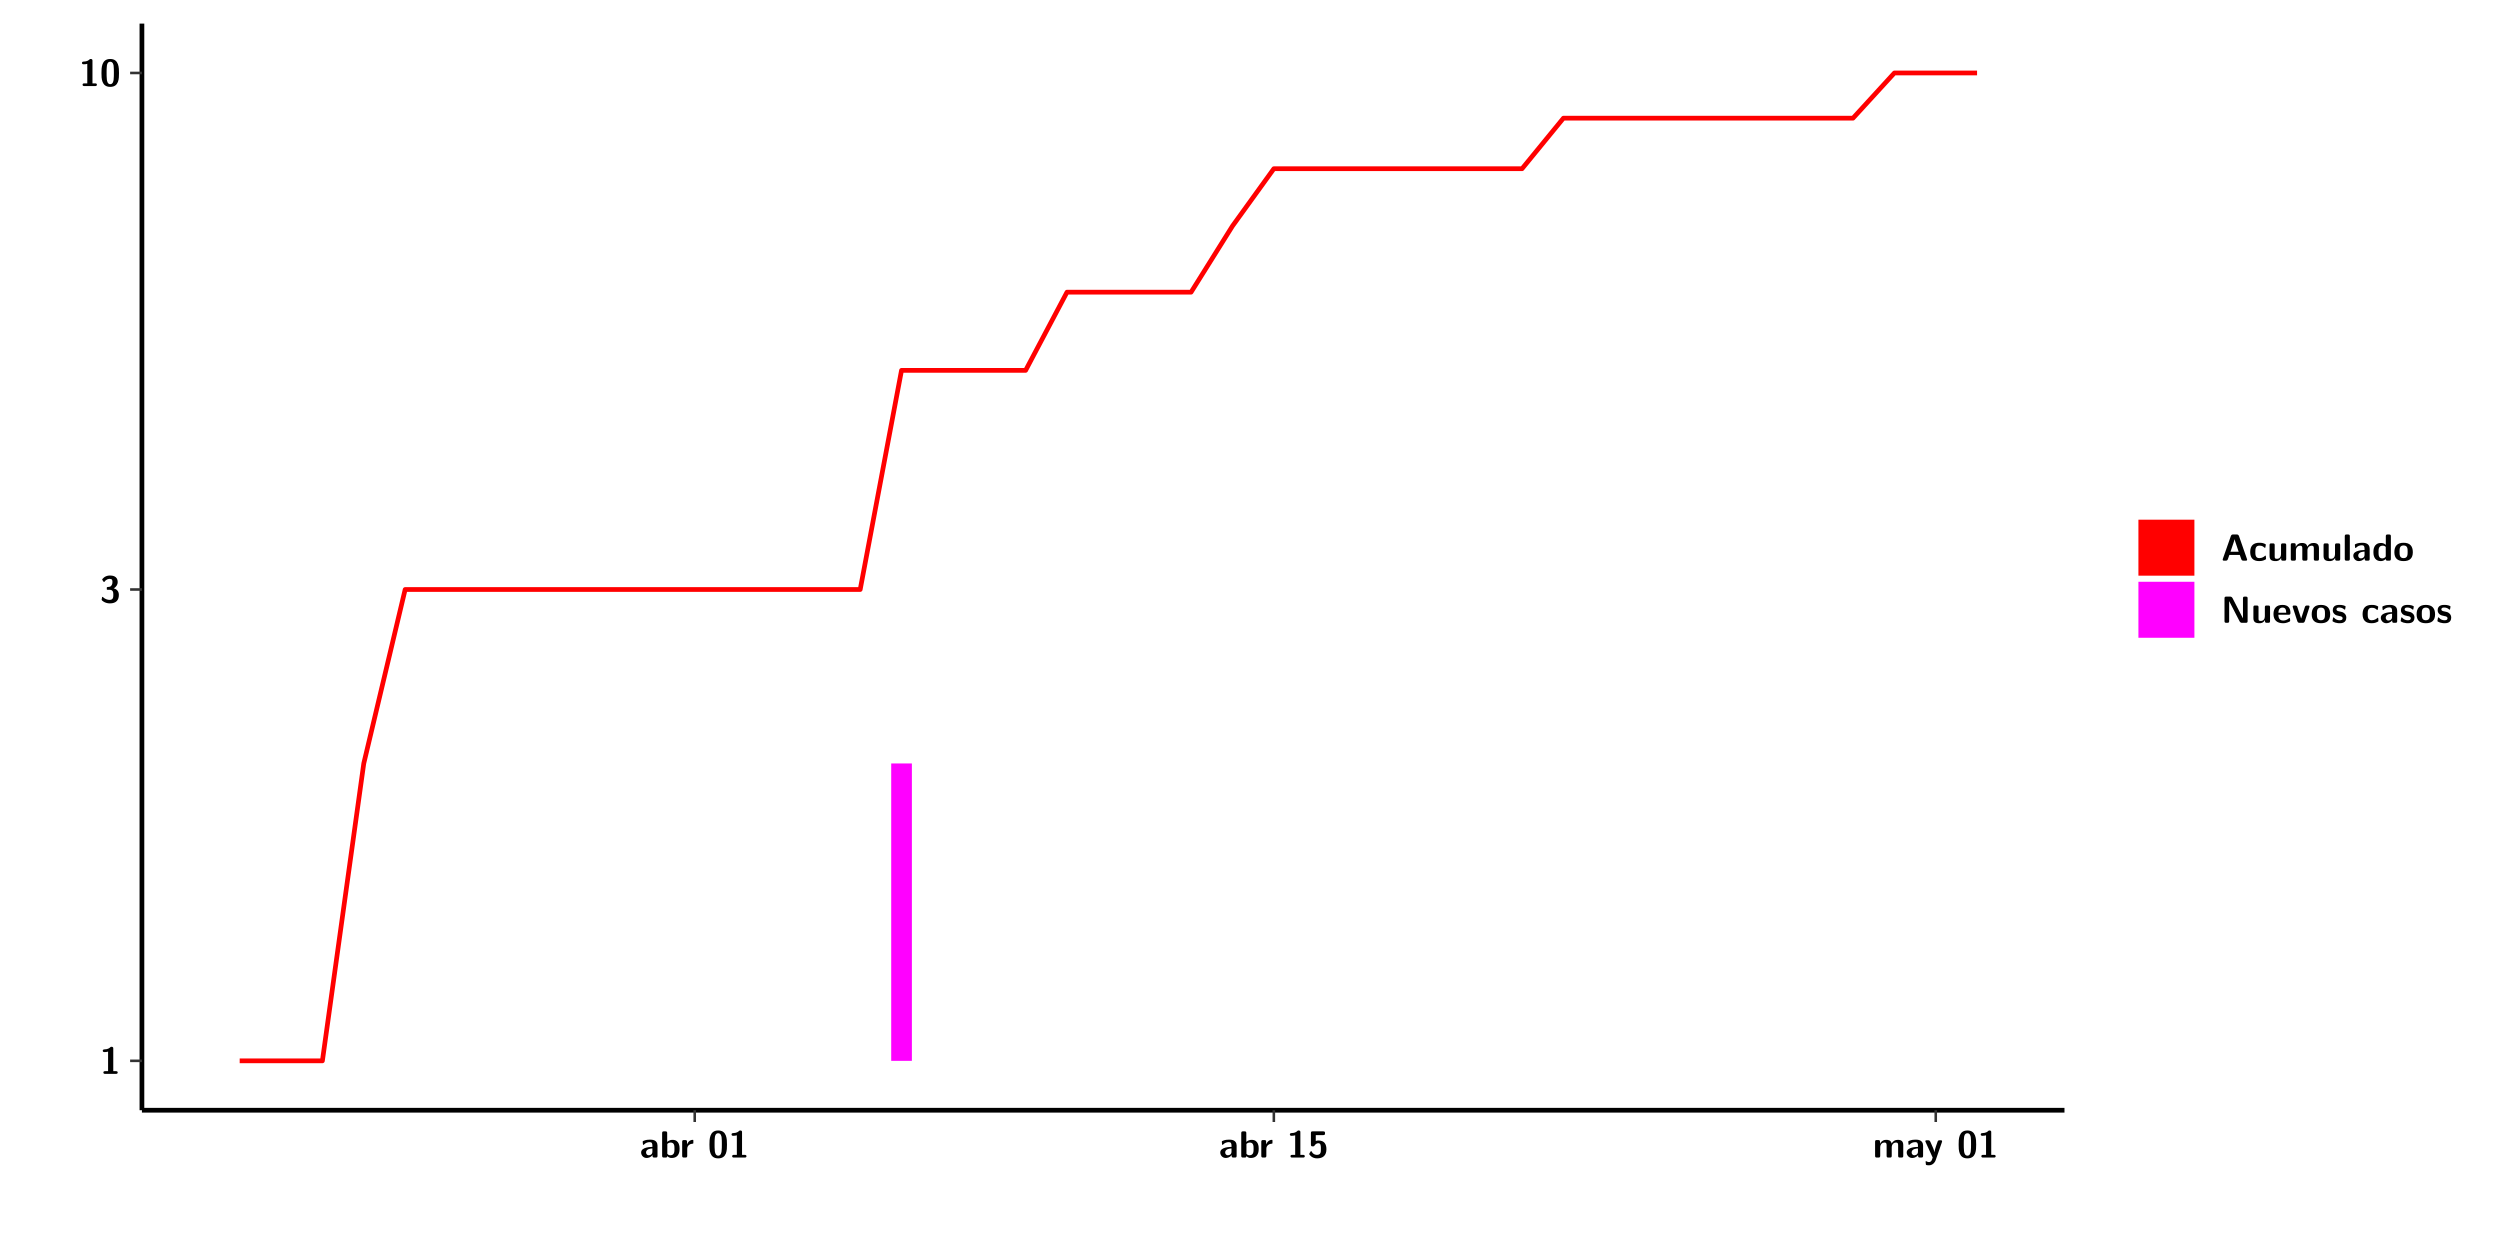
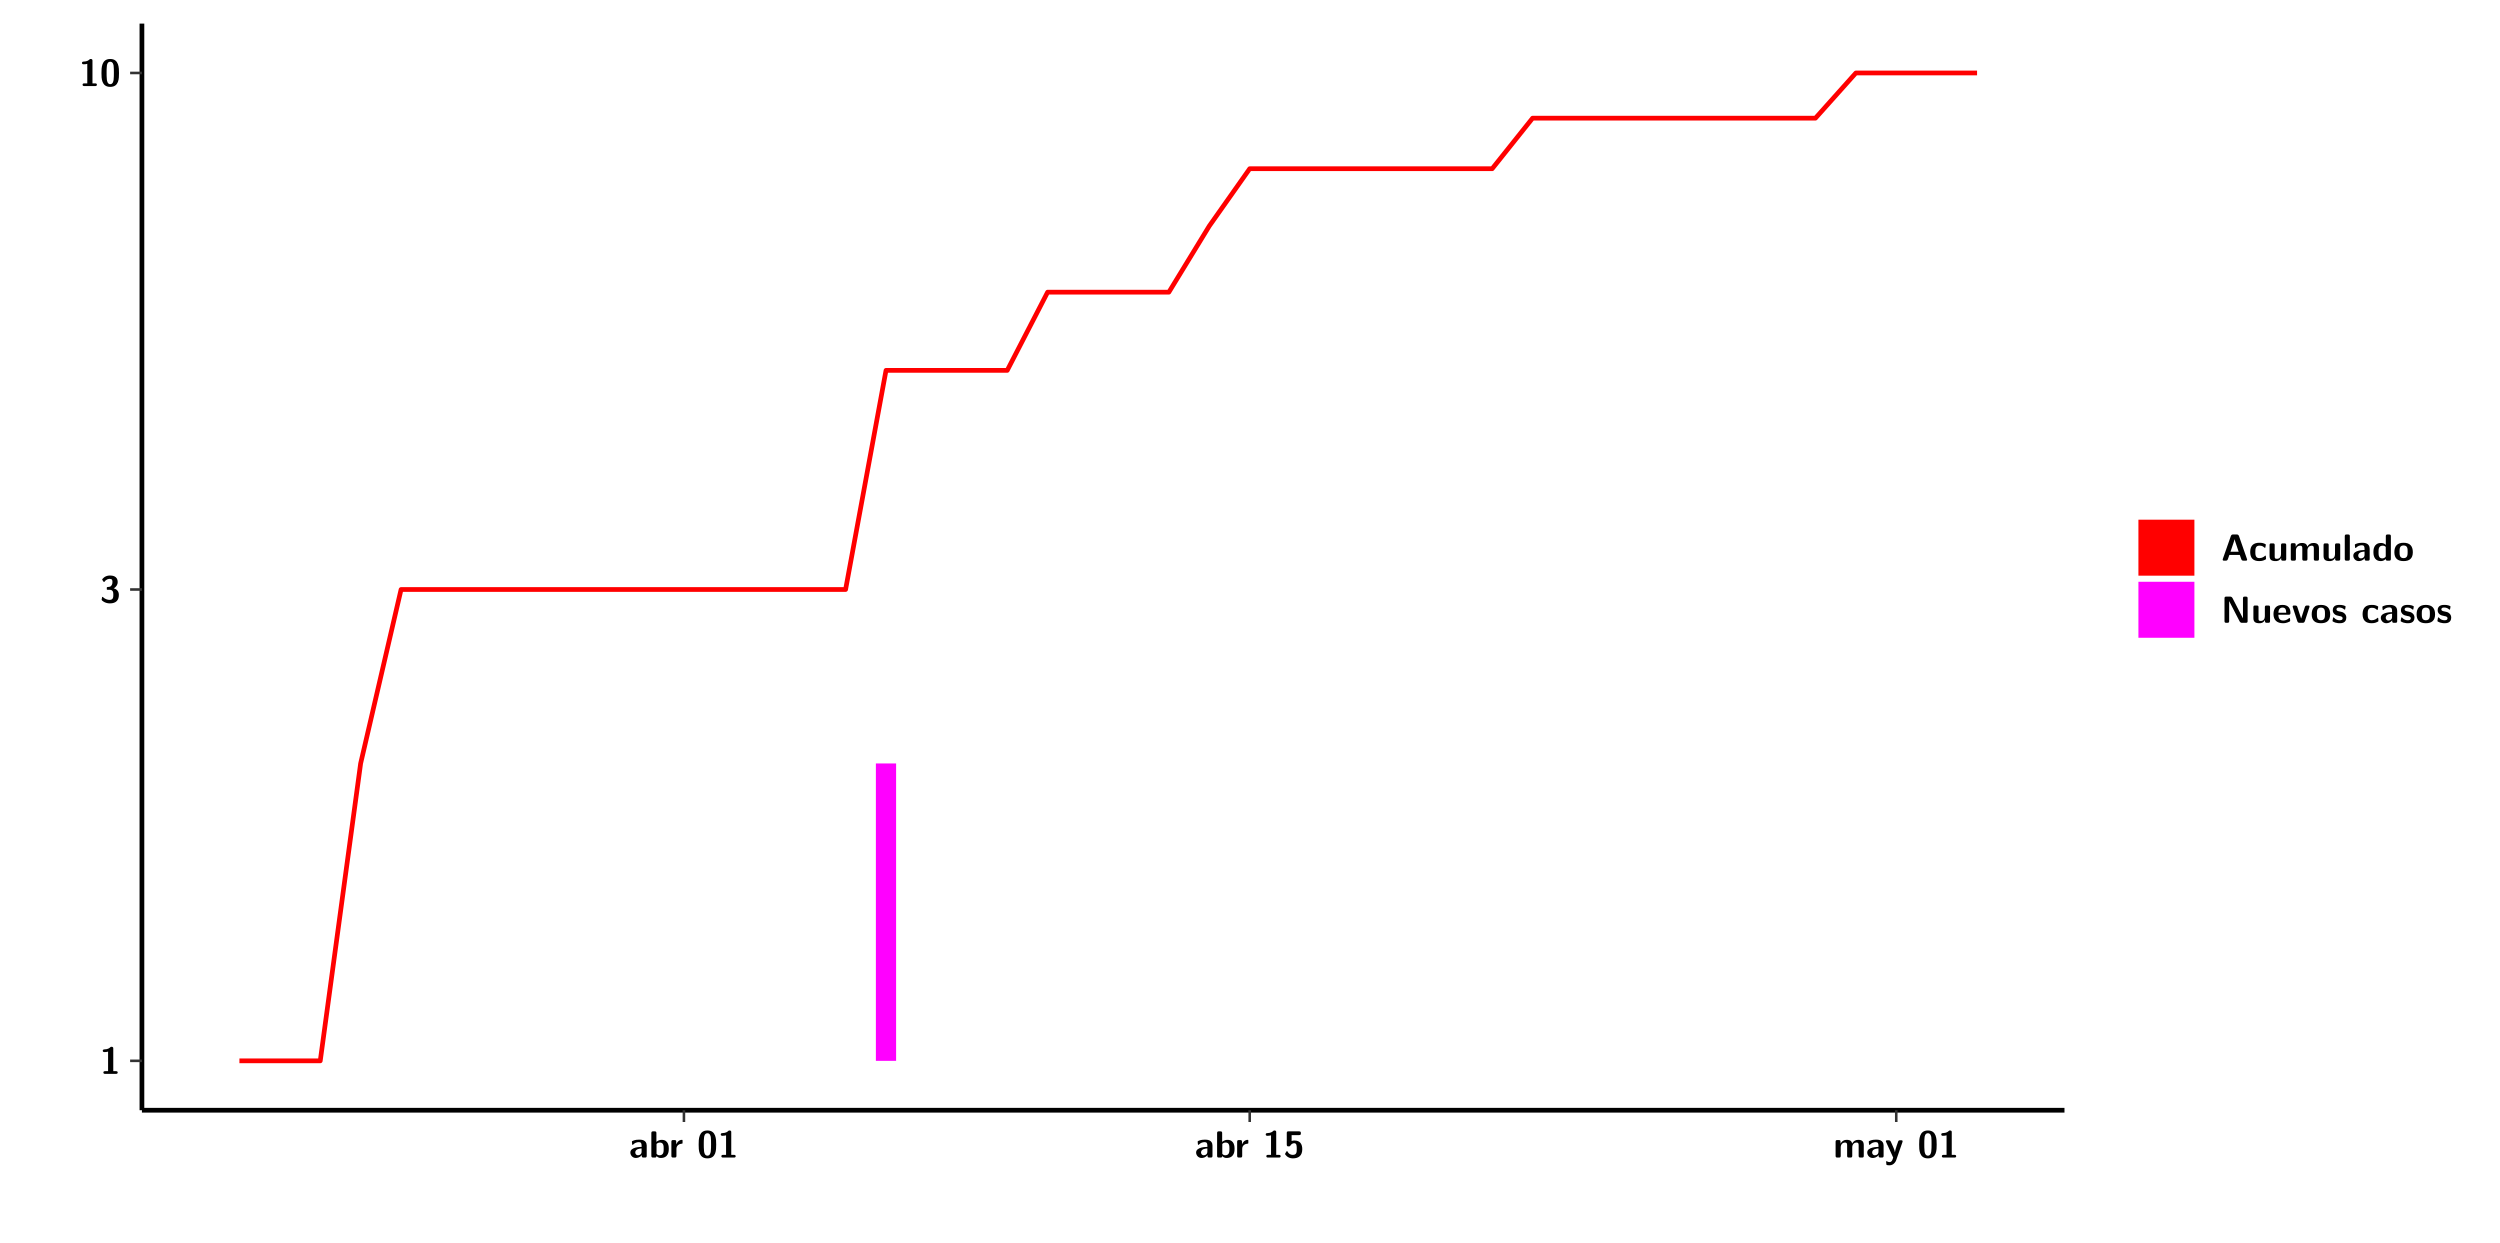
<svg xmlns="http://www.w3.org/2000/svg" xmlns:xlink="http://www.w3.org/1999/xlink" width="579.653pt" height="288pt" viewBox="0 0 579.653 288" version="1.1">
  <defs>
    <g>
      <symbol overflow="visible" id="glyph0-0">
        <path style="stroke:none;" d="" />
      </symbol>
      <symbol overflow="visible" id="glyph0-1">
        <path style="stroke:none;" d="M 3.109 -5.859 C 3.109 -6.016 3.109 -6.281 2.719 -6.281 C 2.547 -6.281 2.516 -6.266 2.406 -6.156 C 2.25 -6.016 1.922 -5.688 1.047 -5.672 C 0.891 -5.672 0.672 -5.609 0.672 -5.359 C 0.672 -5.047 0.969 -5.047 1.094 -5.047 C 1.344 -5.047 1.656 -5.078 1.906 -5.156 L 1.906 -0.625 L 1.234 -0.625 C 1.109 -0.625 0.812 -0.625 0.812 -0.312 C 0.812 0 1.109 0 1.234 0 L 3.719 0 C 3.828 0 4.141 0 4.141 -0.312 C 4.141 -0.625 3.828 -0.625 3.719 -0.625 L 3.109 -0.625 Z M 3.109 -5.859 " />
      </symbol>
      <symbol overflow="visible" id="glyph0-2">
        <path style="stroke:none;" d="M 0.844 -4.859 C 0.906 -4.766 0.953 -4.766 0.969 -4.766 C 1.031 -4.766 1.047 -4.797 1.094 -4.859 C 1.547 -5.5 2.172 -5.5 2.281 -5.5 C 2.844 -5.5 2.922 -5.203 2.922 -4.781 C 2.922 -4.656 2.922 -4.234 2.641 -3.906 C 2.438 -3.656 2.219 -3.641 1.953 -3.625 C 1.859 -3.609 1.688 -3.609 1.672 -3.578 C 1.609 -3.562 1.609 -3.5 1.609 -3.359 L 1.609 -3.203 C 1.609 -2.984 1.609 -2.969 1.844 -2.969 L 2.219 -2.969 C 3.031 -2.969 3.125 -2.469 3.125 -1.797 C 3.125 -1.203 3.062 -0.625 2.266 -0.625 C 1.984 -0.625 1.328 -0.688 0.75 -1.25 C 0.672 -1.328 0.656 -1.328 0.625 -1.328 C 0.531 -1.328 0.516 -1.25 0.516 -1.234 C 0.516 -1.234 0.406 -0.672 0.406 -0.625 C 0.406 -0.516 1.156 0.188 2.312 0.188 C 3.812 0.188 4.406 -0.609 4.406 -1.781 C 4.406 -2.562 3.984 -3.109 3.203 -3.297 C 3.906 -3.688 4.141 -4.266 4.141 -4.766 C 4.141 -6.156 2.891 -6.281 2.328 -6.281 C 1.125 -6.281 0.531 -5.422 0.531 -5.344 C 0.531 -5.297 0.594 -5.219 0.594 -5.219 Z M 0.844 -4.859 " />
      </symbol>
      <symbol overflow="visible" id="glyph0-3">
        <path style="stroke:none;" d="M 4.438 -3 C 4.438 -4.203 4.438 -6.281 2.406 -6.281 C 0.375 -6.281 0.375 -4.219 0.375 -3 C 0.375 -1.812 0.375 0.188 2.406 0.188 C 4.438 0.188 4.438 -1.781 4.438 -3 Z M 2.406 -0.438 C 1.75 -0.438 1.656 -1.25 1.625 -1.484 C 1.562 -1.953 1.562 -2.766 1.562 -3.125 C 1.562 -3.641 1.562 -4.203 1.625 -4.641 C 1.641 -4.875 1.734 -5.641 2.406 -5.641 C 3.047 -5.641 3.156 -4.906 3.188 -4.734 C 3.25 -4.281 3.25 -3.594 3.25 -3.125 C 3.25 -2.625 3.25 -1.953 3.188 -1.469 C 3.156 -1.234 3.062 -0.438 2.406 -0.438 Z M 2.406 -0.438 " />
      </symbol>
      <symbol overflow="visible" id="glyph0-4">
        <path style="stroke:none;" d="M 4.062 -2.766 C 4.062 -4.156 2.734 -4.156 2.297 -4.156 C 1.891 -4.156 1.453 -4.125 0.859 -3.891 C 0.672 -3.797 0.625 -3.781 0.625 -3.688 C 0.625 -3.625 0.688 -3.109 0.688 -3.047 C 0.703 -2.984 0.75 -2.938 0.812 -2.938 C 0.844 -2.938 0.875 -2.969 0.906 -3 C 1.281 -3.391 1.719 -3.578 2.266 -3.578 C 2.734 -3.578 2.875 -3.297 2.875 -2.781 L 2.875 -2.469 C 2.562 -2.469 0.266 -2.453 0.266 -1.172 C 0.266 -0.547 0.766 0.094 1.531 0.094 C 1.828 0.094 2.484 0.016 2.906 -0.594 L 2.906 -0.422 C 2.906 -0.141 2.969 0 3.328 0 L 3.641 0 C 3.984 0 4.062 -0.109 4.062 -0.422 Z M 2.875 -1.344 C 2.875 -0.531 2.047 -0.531 2.016 -0.531 C 1.641 -0.531 1.406 -0.844 1.406 -1.188 C 1.406 -2.047 2.625 -2.109 2.875 -2.109 Z M 2.875 -1.344 " />
      </symbol>
      <symbol overflow="visible" id="glyph0-5">
        <path style="stroke:none;" d="M 1.703 -5.656 C 1.703 -5.938 1.641 -6.078 1.281 -6.078 L 0.953 -6.078 C 0.641 -6.078 0.531 -5.984 0.531 -5.656 L 0.531 -0.422 C 0.531 -0.109 0.625 0 0.953 0 L 1.312 0 C 1.453 0 1.719 0 1.734 -0.344 C 2.125 0.094 2.578 0.094 2.719 0.094 C 4.578 0.094 4.578 -1.594 4.578 -2.031 C 4.578 -2.453 4.578 -4.109 2.938 -4.109 C 2.219 -4.109 1.781 -3.703 1.703 -3.625 Z M 1.734 -3.172 C 1.844 -3.281 2.109 -3.484 2.5 -3.484 C 3.391 -3.484 3.391 -2.672 3.391 -2.016 C 3.391 -1.375 3.391 -0.531 2.406 -0.531 C 2.047 -0.531 1.828 -0.75 1.734 -0.875 Z M 1.734 -3.172 " />
      </symbol>
      <symbol overflow="visible" id="glyph0-6">
        <path style="stroke:none;" d="M 1.703 -2.016 C 1.703 -2.844 2.391 -3.188 2.938 -3.219 C 3.109 -3.234 3.125 -3.234 3.125 -3.469 L 3.125 -3.875 C 3.125 -4.047 3.125 -4.109 2.969 -4.109 C 2.719 -4.109 2.078 -4.031 1.672 -3.078 L 1.656 -3.078 L 1.656 -3.641 C 1.656 -3.922 1.594 -4.062 1.234 -4.062 L 0.953 -4.062 C 0.641 -4.062 0.531 -3.969 0.531 -3.641 L 0.531 -0.422 C 0.531 -0.109 0.625 0 0.953 0 L 1.281 0 C 1.609 0 1.703 -0.109 1.703 -0.422 Z M 1.703 -2.016 " />
      </symbol>
      <symbol overflow="visible" id="glyph0-7">
        <path style="stroke:none;" d="M 1.859 -5.203 L 3.578 -5.203 C 4 -5.203 4 -5.406 4 -5.641 C 4 -5.875 4 -6.078 3.578 -6.078 L 1.141 -6.078 C 0.875 -6.078 0.734 -6.031 0.734 -5.688 L 0.734 -3 C 0.734 -2.609 0.922 -2.594 1.172 -2.594 C 1.391 -2.594 1.469 -2.594 1.594 -2.812 C 1.812 -3.141 2.109 -3.328 2.469 -3.328 C 3.047 -3.328 3.047 -2.656 3.047 -1.969 C 3.047 -1.297 3.047 -0.625 2.125 -0.625 C 1.844 -0.625 1.25 -0.703 0.906 -1.406 C 0.875 -1.453 0.844 -1.5 0.781 -1.5 C 0.719 -1.5 0.703 -1.469 0.656 -1.391 C 0.531 -1.188 0.328 -0.891 0.328 -0.828 C 0.328 -0.75 0.891 0.188 2.141 0.188 C 3.562 0.188 4.328 -0.516 4.328 -1.938 C 4.328 -3.094 3.844 -3.953 2.5 -3.953 C 2.281 -3.953 2.078 -3.922 1.859 -3.844 Z M 1.859 -5.203 " />
      </symbol>
      <symbol overflow="visible" id="glyph0-8">
        <path style="stroke:none;" d="M 7.062 -2.844 C 7.062 -3.75 6.672 -4.109 5.781 -4.109 C 5.156 -4.109 4.688 -3.828 4.359 -3.25 C 4.219 -4.078 3.484 -4.109 3.109 -4.109 C 2.938 -4.109 2.578 -4.109 2.188 -3.828 C 1.906 -3.625 1.734 -3.344 1.672 -3.203 L 1.672 -3.641 C 1.672 -3.922 1.609 -4.062 1.25 -4.062 L 0.953 -4.062 C 0.625 -4.062 0.531 -3.969 0.531 -3.641 L 0.531 -0.422 C 0.531 -0.109 0.625 0 0.953 0 L 1.297 0 C 1.625 0 1.719 -0.109 1.719 -0.422 L 1.719 -2.359 C 1.719 -3.141 2.25 -3.484 2.688 -3.484 C 3.109 -3.484 3.203 -3.297 3.203 -2.828 L 3.203 -0.422 C 3.203 -0.109 3.297 0 3.625 0 L 3.969 0 C 4.297 0 4.391 -0.109 4.391 -0.422 L 4.391 -2.359 C 4.391 -3.141 4.922 -3.484 5.359 -3.484 C 5.781 -3.484 5.875 -3.297 5.875 -2.828 L 5.875 -0.422 C 5.875 -0.109 5.969 0 6.297 0 L 6.641 0 C 6.984 0 7.062 -0.109 7.062 -0.422 Z M 7.062 -2.844 " />
      </symbol>
      <symbol overflow="visible" id="glyph0-9">
        <path style="stroke:none;" d="M 4.109 -3.609 C 4.141 -3.719 4.141 -3.734 4.141 -3.781 C 4.141 -4.016 3.906 -4.016 3.797 -4.016 L 3.609 -4.016 C 3.469 -4.016 3.266 -4.016 3.141 -3.812 C 3.109 -3.766 2.406 -1.828 2.359 -1.25 L 2.344 -1.25 C 2.312 -1.672 1.953 -2.484 1.562 -3.328 C 1.328 -3.891 1.266 -4.016 0.828 -4.016 L 0.594 -4.016 C 0.469 -4.016 0.25 -4.016 0.25 -3.781 C 0.25 -3.75 0.281 -3.688 0.297 -3.641 L 1.953 0 C 1.891 0.188 1.859 0.281 1.828 0.375 C 1.734 0.656 1.578 1.047 1.109 1.047 C 0.812 1.047 0.609 0.922 0.516 0.875 C 0.469 0.844 0.453 0.828 0.422 0.828 C 0.391 0.828 0.312 0.859 0.312 0.969 C 0.312 1.031 0.375 1.641 0.391 1.672 C 0.469 1.781 0.953 1.797 1.094 1.797 C 2.172 1.797 2.609 0.766 2.672 0.547 Z M 4.109 -3.609 " />
      </symbol>
      <symbol overflow="visible" id="glyph0-10">
        <path style="stroke:none;" d="M 4.156 -5.703 C 4.031 -6.078 3.766 -6.078 3.594 -6.078 L 2.828 -6.078 C 2.641 -6.078 2.391 -6.078 2.266 -5.703 L 0.406 -0.406 C 0.375 -0.297 0.375 -0.281 0.375 -0.234 C 0.375 0 0.594 0 0.703 0 L 1.031 0 C 1.188 0 1.453 0 1.578 -0.344 L 1.922 -1.328 L 4.344 -1.328 L 4.641 -0.484 C 4.75 -0.172 4.812 0 5.234 0 L 5.703 0 C 5.828 0 6.047 0 6.047 -0.234 C 6.047 -0.281 6.047 -0.297 6 -0.406 Z M 2.812 -3.938 C 2.938 -4.328 3.062 -4.656 3.125 -4.969 L 3.141 -4.969 C 3.188 -4.766 3.188 -4.75 3.25 -4.547 L 4.078 -2.078 L 2.188 -2.078 Z M 2.812 -3.938 " />
      </symbol>
      <symbol overflow="visible" id="glyph0-11">
        <path style="stroke:none;" d="M 4 -0.438 C 4 -0.531 3.969 -0.938 3.953 -1.047 C 3.953 -1.078 3.938 -1.172 3.844 -1.172 C 3.812 -1.172 3.797 -1.172 3.703 -1.078 C 3.562 -0.953 3.141 -0.594 2.422 -0.594 C 1.516 -0.594 1.516 -1.469 1.516 -2.031 C 1.516 -2.75 1.562 -3.484 2.453 -3.484 C 3.031 -3.484 3.266 -3.344 3.578 -3.078 C 3.688 -2.984 3.703 -2.984 3.734 -2.984 C 3.828 -2.984 3.844 -3.062 3.844 -3.094 C 3.859 -3.172 3.953 -3.656 3.953 -3.703 C 3.953 -3.781 3.891 -3.812 3.75 -3.891 C 3.328 -4.078 3.062 -4.156 2.453 -4.156 C 1.141 -4.156 0.328 -3.547 0.328 -2.016 C 0.328 -0.562 1.078 0.094 2.406 0.094 C 2.641 0.094 3.172 0.094 3.75 -0.203 C 4 -0.344 4 -0.344 4 -0.438 Z M 4 -0.438 " />
      </symbol>
      <symbol overflow="visible" id="glyph0-12">
        <path style="stroke:none;" d="M 4.391 -3.594 C 4.391 -3.875 4.328 -4.016 3.969 -4.016 L 3.609 -4.016 C 3.281 -4.016 3.188 -3.906 3.188 -3.594 L 3.188 -1.516 C 3.188 -0.938 2.891 -0.438 2.266 -0.438 C 1.766 -0.438 1.719 -0.562 1.719 -1.031 L 1.719 -3.594 C 1.719 -3.875 1.656 -4.016 1.297 -4.016 L 0.953 -4.016 C 0.625 -4.016 0.531 -3.922 0.531 -3.594 L 0.531 -1.109 C 0.531 -0.172 1.031 0.094 1.953 0.094 C 2.188 0.094 2.812 0.094 3.219 -0.656 L 3.219 -0.422 C 3.219 -0.141 3.281 0 3.641 0 L 3.969 0 C 4.297 0 4.391 -0.109 4.391 -0.422 Z M 4.391 -3.594 " />
      </symbol>
      <symbol overflow="visible" id="glyph0-13">
        <path style="stroke:none;" d="M 1.703 -5.656 C 1.703 -5.938 1.641 -6.078 1.281 -6.078 L 0.953 -6.078 C 0.641 -6.078 0.531 -5.984 0.531 -5.656 L 0.531 -0.422 C 0.531 -0.109 0.625 0 0.953 0 L 1.281 0 C 1.609 0 1.703 -0.109 1.703 -0.422 Z M 1.703 -5.656 " />
      </symbol>
      <symbol overflow="visible" id="glyph0-14">
        <path style="stroke:none;" d="M 4.375 -5.656 C 4.375 -5.938 4.312 -6.078 3.953 -6.078 L 3.625 -6.078 C 3.297 -6.078 3.203 -5.969 3.203 -5.656 L 3.203 -3.672 C 2.812 -4.047 2.375 -4.109 2.109 -4.109 C 0.328 -4.109 0.328 -2.422 0.328 -2 C 0.328 -1.594 0.328 0.094 2.062 0.094 C 2.422 0.094 2.812 -0.016 3.188 -0.406 C 3.188 -0.094 3.297 0 3.609 0 L 3.953 0 C 4.281 0 4.375 -0.109 4.375 -0.422 Z M 3.188 -1.094 C 3.188 -0.953 3.188 -0.875 2.922 -0.688 C 2.703 -0.547 2.5 -0.531 2.406 -0.531 C 1.516 -0.531 1.516 -1.344 1.516 -2 C 1.516 -2.656 1.516 -3.484 2.5 -3.484 C 2.75 -3.484 2.984 -3.391 3.188 -3.203 Z M 3.188 -1.094 " />
      </symbol>
      <symbol overflow="visible" id="glyph0-15">
        <path style="stroke:none;" d="M 4.547 -1.969 C 4.547 -3.406 3.844 -4.156 2.406 -4.156 C 0.953 -4.156 0.266 -3.391 0.266 -1.969 C 0.266 -0.547 1.031 0.094 2.406 0.094 C 3.781 0.094 4.547 -0.531 4.547 -1.969 Z M 2.406 -0.594 C 1.469 -0.594 1.469 -1.375 1.469 -2.078 C 1.469 -2.75 1.469 -3.531 2.406 -3.531 C 3.344 -3.531 3.344 -2.766 3.344 -2.078 C 3.344 -1.391 3.344 -0.594 2.406 -0.594 Z M 2.406 -0.594 " />
      </symbol>
      <symbol overflow="visible" id="glyph0-16">
        <path style="stroke:none;" d="M 2.656 -5.734 C 2.469 -6.078 2.203 -6.078 2.031 -6.078 L 1.219 -6.078 C 0.906 -6.078 0.797 -5.984 0.797 -5.656 L 0.797 -0.422 C 0.797 -0.109 0.891 0 1.219 0 L 1.453 0 C 1.781 0 1.875 -0.109 1.875 -0.422 L 1.875 -5.016 L 1.891 -5.016 L 4.297 -0.344 C 4.484 0 4.75 0 4.922 0 L 5.734 0 C 6.062 0 6.156 -0.109 6.156 -0.422 L 6.156 -5.656 C 6.156 -5.938 6.094 -6.078 5.734 -6.078 L 5.5 -6.078 C 5.156 -6.078 5.078 -5.969 5.078 -5.656 L 5.078 -1.062 L 5.062 -1.062 Z M 2.656 -5.734 " />
      </symbol>
      <symbol overflow="visible" id="glyph0-17">
        <path style="stroke:none;" d="M 3.781 -1.875 C 3.984 -1.875 4.203 -1.891 4.203 -2.281 C 4.203 -3.406 3.672 -4.156 2.359 -4.156 C 0.969 -4.156 0.266 -3.375 0.266 -2.047 C 0.266 -0.609 1.109 0.094 2.484 0.094 C 2.812 0.094 3.312 0.047 3.891 -0.234 C 4.078 -0.328 4.141 -0.359 4.141 -0.469 C 4.141 -0.531 4.125 -0.781 4.109 -0.844 C 4.078 -1.125 4.062 -1.125 3.984 -1.125 C 3.953 -1.125 3.938 -1.125 3.844 -1.047 C 3.328 -0.594 2.797 -0.531 2.516 -0.531 C 1.531 -0.531 1.422 -1.312 1.391 -1.875 Z M 1.406 -2.344 C 1.422 -2.875 1.609 -3.531 2.359 -3.531 C 3.062 -3.531 3.203 -3.031 3.219 -2.344 Z M 1.406 -2.344 " />
      </symbol>
      <symbol overflow="visible" id="glyph0-18">
        <path style="stroke:none;" d="M 4.109 -3.609 C 4.141 -3.719 4.141 -3.75 4.141 -3.766 C 4.141 -4.016 3.922 -4.016 3.797 -4.016 L 3.609 -4.016 C 3.25 -4.016 3.141 -3.891 3.062 -3.641 L 2.203 -0.984 L 1.328 -3.641 C 1.266 -3.828 1.203 -4.016 0.781 -4.016 L 0.578 -4.016 C 0.453 -4.016 0.234 -4.016 0.234 -3.766 C 0.234 -3.75 0.234 -3.719 0.266 -3.609 L 1.312 -0.375 C 1.438 0 1.703 0 1.859 0 L 2.5 0 C 2.672 0 2.938 0 3.062 -0.375 Z M 4.109 -3.609 " />
      </symbol>
      <symbol overflow="visible" id="glyph0-19">
        <path style="stroke:none;" d="M 3.469 -1.234 C 3.469 -1.734 3.203 -2.031 3.047 -2.172 C 2.703 -2.484 2.391 -2.547 2.031 -2.609 C 1.547 -2.703 1.188 -2.766 1.188 -3.109 C 1.188 -3.469 1.484 -3.547 1.828 -3.547 C 2.406 -3.547 2.719 -3.328 2.953 -3.125 C 3.047 -3.047 3.062 -3.047 3.094 -3.047 C 3.188 -3.047 3.203 -3.125 3.203 -3.156 C 3.219 -3.219 3.312 -3.719 3.312 -3.766 C 3.312 -3.906 2.844 -4.031 2.75 -4.062 C 2.406 -4.156 2.125 -4.156 1.891 -4.156 C 1.5 -4.156 0.328 -4.156 0.328 -2.906 C 0.328 -2.484 0.516 -2.219 0.75 -2 C 1.062 -1.734 1.406 -1.672 1.906 -1.562 C 2.156 -1.531 2.609 -1.453 2.609 -1.062 C 2.609 -0.656 2.266 -0.594 1.922 -0.594 C 1.531 -0.594 1.047 -0.703 0.625 -1.188 C 0.594 -1.234 0.562 -1.266 0.516 -1.266 C 0.422 -1.266 0.406 -1.188 0.391 -1.125 C 0.375 -1.016 0.266 -0.516 0.266 -0.422 C 0.266 -0.266 0.922 -0.062 0.922 -0.047 C 1.406 0.094 1.766 0.094 1.922 0.094 C 2.359 0.094 3.469 0.062 3.469 -1.234 Z M 3.469 -1.234 " />
      </symbol>
    </g>
    <clipPath id="clip1">
      <path d="M 0 0 L 576.008 0 L 576.008 288 L 0 288 Z M 0 0 " />
    </clipPath>
    <clipPath id="clip2">
      <path d="M 32.906 5.477 L 478.672 5.477 L 478.672 257.414 L 32.906 257.414 Z M 32.906 5.477 " />
    </clipPath>
  </defs>
  <g id="surface1">
    <g clip-path="url(#clip1)" clip-rule="nonzero">
      <path style="fill-rule:nonzero;fill:rgb(100%,100%,100%);fill-opacity:1;stroke-width:0.598;stroke-linecap:round;stroke-linejoin:round;stroke:rgb(100%,100%,100%);stroke-opacity:1;stroke-miterlimit:10;" d="M 0 0 L 0 288.004 L 576.008 288.004 L 576.008 0 Z M 0 0 " transform="matrix(1,0,0,-1,0,288)" />
    </g>
    <g clip-path="url(#clip2)" clip-rule="nonzero">
      <path style=" stroke:none;fill-rule:nonzero;fill:rgb(100%,100%,100%);fill-opacity:1;" d="M 32.906 257.414 L 32.906 5.477 L 478.672 5.477 L 478.672 257.414 Z M 32.906 257.414 " />
    </g>
-     <path style=" stroke:none;fill-rule:nonzero;fill:rgb(100%,0%,100%);fill-opacity:1;" d="M 206.637 245.969 L 206.637 177.016 L 211.43 177.016 L 211.43 245.969 Z M 206.637 245.969 " />
-     <path style="fill:none;stroke-width:1.096;stroke-linecap:butt;stroke-linejoin:round;stroke:rgb(100%,0%,0%);stroke-opacity:1;stroke-miterlimit:10;" d="M 55.574 42.031 L 74.75 42.031 L 84.344 110.984 L 93.938 151.316 L 199.445 151.316 L 209.027 202.125 L 237.801 202.125 L 247.395 220.258 L 276.168 220.258 L 285.762 235.59 L 295.355 248.879 L 352.902 248.879 L 362.496 260.598 L 429.633 260.598 L 439.23 271.078 L 458.406 271.078 " transform="matrix(1,0,0,-1,0,288)" />
+     <path style=" stroke:none;fill-rule:nonzero;fill:rgb(100%,0%,100%);fill-opacity:1;" d="M 203.082 245.969 L 203.082 177.016 L 207.773 177.016 L 207.773 245.969 Z M 203.082 245.969 " />
+     <path style="fill:none;stroke-width:1.096;stroke-linecap:butt;stroke-linejoin:round;stroke:rgb(100%,0%,0%);stroke-opacity:1;stroke-miterlimit:10;" d="M 55.512 42.031 L 74.254 42.031 L 83.617 110.984 L 92.992 151.316 L 196.059 151.316 L 205.434 202.125 L 233.539 202.125 L 242.902 220.258 L 271.016 220.258 L 280.383 235.59 L 289.758 248.879 L 345.977 248.879 L 355.344 260.598 L 420.926 260.598 L 430.301 271.078 L 458.406 271.078 " transform="matrix(1,0,0,-1,0,288)" />
    <path style="fill:none;stroke-width:1.096;stroke-linecap:butt;stroke-linejoin:round;stroke:rgb(0%,0%,0%);stroke-opacity:1;stroke-miterlimit:10;" d="M 32.906 30.586 L 32.906 282.523 " transform="matrix(1,0,0,-1,0,288)" />
    <g style="fill:rgb(0%,0%,0%);fill-opacity:1;">
      <use xlink:href="#glyph0-1" x="23.153" y="248.986" />
    </g>
    <g style="fill:rgb(0%,0%,0%);fill-opacity:1;">
      <use xlink:href="#glyph0-2" x="23.153" y="139.716" />
    </g>
    <g style="fill:rgb(0%,0%,0%);fill-opacity:1;">
      <use xlink:href="#glyph0-1" x="18.331" y="19.955" />
      <use xlink:href="#glyph0-3" x="23.153" y="19.955" />
    </g>
    <path style="fill:none;stroke-width:0.598;stroke-linecap:butt;stroke-linejoin:round;stroke:rgb(20%,20%,20%);stroke-opacity:1;stroke-miterlimit:10;" d="M 30.168 42.031 L 32.906 42.031 " transform="matrix(1,0,0,-1,0,288)" />
    <path style="fill:none;stroke-width:0.598;stroke-linecap:butt;stroke-linejoin:round;stroke:rgb(20%,20%,20%);stroke-opacity:1;stroke-miterlimit:10;" d="M 30.168 151.316 L 32.906 151.316 " transform="matrix(1,0,0,-1,0,288)" />
    <path style="fill:none;stroke-width:0.598;stroke-linecap:butt;stroke-linejoin:round;stroke:rgb(20%,20%,20%);stroke-opacity:1;stroke-miterlimit:10;" d="M 30.168 271.078 L 32.906 271.078 " transform="matrix(1,0,0,-1,0,288)" />
    <path style="fill:none;stroke-width:1.096;stroke-linecap:butt;stroke-linejoin:round;stroke:rgb(0%,0%,0%);stroke-opacity:1;stroke-miterlimit:10;" d="M 32.906 30.586 L 478.672 30.586 " transform="matrix(1,0,0,-1,0,288)" />
-     <path style="fill:none;stroke-width:0.598;stroke-linecap:butt;stroke-linejoin:round;stroke:rgb(20%,20%,20%);stroke-opacity:1;stroke-miterlimit:10;" d="M 161.078 27.848 L 161.078 30.586 " transform="matrix(1,0,0,-1,0,288)" />
-     <path style="fill:none;stroke-width:0.598;stroke-linecap:butt;stroke-linejoin:round;stroke:rgb(20%,20%,20%);stroke-opacity:1;stroke-miterlimit:10;" d="M 295.355 27.848 L 295.355 30.586 " transform="matrix(1,0,0,-1,0,288)" />
-     <path style="fill:none;stroke-width:0.598;stroke-linecap:butt;stroke-linejoin:round;stroke:rgb(20%,20%,20%);stroke-opacity:1;stroke-miterlimit:10;" d="M 448.824 27.848 L 448.824 30.586 " transform="matrix(1,0,0,-1,0,288)" />
+     <path style="fill:none;stroke-width:0.598;stroke-linecap:butt;stroke-linejoin:round;stroke:rgb(20%,20%,20%);stroke-opacity:1;stroke-miterlimit:10;" d="M 158.578 27.848 L 158.578 30.586 " transform="matrix(1,0,0,-1,0,288)" />
+     <path style="fill:none;stroke-width:0.598;stroke-linecap:butt;stroke-linejoin:round;stroke:rgb(20%,20%,20%);stroke-opacity:1;stroke-miterlimit:10;" d="M 289.758 27.848 L 289.758 30.586 " transform="matrix(1,0,0,-1,0,288)" />
+     <path style="fill:none;stroke-width:0.598;stroke-linecap:butt;stroke-linejoin:round;stroke:rgb(20%,20%,20%);stroke-opacity:1;stroke-miterlimit:10;" d="M 439.668 27.848 L 439.668 30.586 " transform="matrix(1,0,0,-1,0,288)" />
    <g style="fill:rgb(0%,0%,0%);fill-opacity:1;">
-       <use xlink:href="#glyph0-4" x="148.388" y="268.394" />
-       <use xlink:href="#glyph0-5" x="152.991" y="268.394" />
+       <use xlink:href="#glyph0-4" x="145.887" y="268.394" />
+       <use xlink:href="#glyph0-5" x="150.49" y="268.394" />
    </g>
    <g style="fill:rgb(0%,0%,0%);fill-opacity:1;">
-       <use xlink:href="#glyph0-6" x="157.638" y="268.394" />
+       <use xlink:href="#glyph0-6" x="155.137" y="268.394" />
    </g>
    <g style="fill:rgb(0%,0%,0%);fill-opacity:1;">
-       <use xlink:href="#glyph0-3" x="164.119" y="268.394" />
-       <use xlink:href="#glyph0-1" x="168.941" y="268.394" />
+       <use xlink:href="#glyph0-3" x="161.618" y="268.394" />
+       <use xlink:href="#glyph0-1" x="166.44" y="268.394" />
    </g>
    <g style="fill:rgb(0%,0%,0%);fill-opacity:1;">
-       <use xlink:href="#glyph0-4" x="282.664" y="268.394" />
-       <use xlink:href="#glyph0-5" x="287.267" y="268.394" />
+       <use xlink:href="#glyph0-4" x="277.065" y="268.394" />
+       <use xlink:href="#glyph0-5" x="281.668" y="268.394" />
    </g>
    <g style="fill:rgb(0%,0%,0%);fill-opacity:1;">
-       <use xlink:href="#glyph0-6" x="291.914" y="268.394" />
+       <use xlink:href="#glyph0-6" x="286.315" y="268.394" />
    </g>
    <g style="fill:rgb(0%,0%,0%);fill-opacity:1;">
-       <use xlink:href="#glyph0-1" x="298.395" y="268.394" />
-       <use xlink:href="#glyph0-7" x="303.217" y="268.394" />
+       <use xlink:href="#glyph0-1" x="292.796" y="268.394" />
+       <use xlink:href="#glyph0-7" x="297.618" y="268.394" />
    </g>
    <g style="fill:rgb(0%,0%,0%);fill-opacity:1;">
-       <use xlink:href="#glyph0-8" x="434.229" y="268.394" />
-       <use xlink:href="#glyph0-4" x="441.827" y="268.394" />
+       <use xlink:href="#glyph0-8" x="425.074" y="268.394" />
+       <use xlink:href="#glyph0-4" x="432.672" y="268.394" />
    </g>
    <g style="fill:rgb(0%,0%,0%);fill-opacity:1;">
-       <use xlink:href="#glyph0-9" x="446.158" y="268.394" />
+       <use xlink:href="#glyph0-9" x="437.003" y="268.394" />
    </g>
    <g style="fill:rgb(0%,0%,0%);fill-opacity:1;">
-       <use xlink:href="#glyph0-3" x="453.759" y="268.394" />
-       <use xlink:href="#glyph0-1" x="458.581" y="268.394" />
+       <use xlink:href="#glyph0-3" x="444.604" y="268.394" />
+       <use xlink:href="#glyph0-1" x="449.426" y="268.394" />
    </g>
    <path style=" stroke:none;fill-rule:nonzero;fill:rgb(100%,100%,100%);fill-opacity:1;" d="M 489.629 154.062 L 489.629 108.828 L 570.527 108.828 L 570.527 154.062 Z M 489.629 154.062 " />
    <path style=" stroke:none;fill-rule:nonzero;fill:rgb(100%,0%,0%);fill-opacity:1;" d="M 495.816 133.477 L 495.816 120.496 L 508.797 120.496 L 508.797 133.477 Z M 495.816 133.477 " />
    <path style=" stroke:none;fill-rule:nonzero;fill:rgb(100%,0%,100%);fill-opacity:1;" d="M 495.816 147.875 L 495.816 134.891 L 508.797 134.891 L 508.797 147.875 Z M 495.816 147.875 " />
    <g style="fill:rgb(0%,0%,0%);fill-opacity:1;">
      <use xlink:href="#glyph0-10" x="514.979" y="130.002" />
      <use xlink:href="#glyph0-11" x="521.408" y="130.002" />
      <use xlink:href="#glyph0-12" x="525.694" y="130.002" />
      <use xlink:href="#glyph0-8" x="530.613" y="130.002" />
      <use xlink:href="#glyph0-12" x="538.212" y="130.002" />
      <use xlink:href="#glyph0-13" x="543.131" y="130.002" />
      <use xlink:href="#glyph0-4" x="545.372" y="130.002" />
      <use xlink:href="#glyph0-14" x="549.975" y="130.002" />
      <use xlink:href="#glyph0-15" x="554.894" y="130.002" />
    </g>
    <g style="fill:rgb(0%,0%,0%);fill-opacity:1;">
      <use xlink:href="#glyph0-16" x="514.979" y="144.408" />
      <use xlink:href="#glyph0-12" x="521.944" y="144.408" />
      <use xlink:href="#glyph0-17" x="526.864" y="144.408" />
      <use xlink:href="#glyph0-18" x="531.345" y="144.408" />
      <use xlink:href="#glyph0-15" x="535.728" y="144.408" />
      <use xlink:href="#glyph0-19" x="540.55" y="144.408" />
    </g>
    <g style="fill:rgb(0%,0%,0%);fill-opacity:1;">
      <use xlink:href="#glyph0-11" x="547.465" y="144.408" />
      <use xlink:href="#glyph0-4" x="551.751" y="144.408" />
      <use xlink:href="#glyph0-19" x="556.354" y="144.408" />
      <use xlink:href="#glyph0-15" x="560.051" y="144.408" />
      <use xlink:href="#glyph0-19" x="564.872" y="144.408" />
    </g>
  </g>
</svg>
